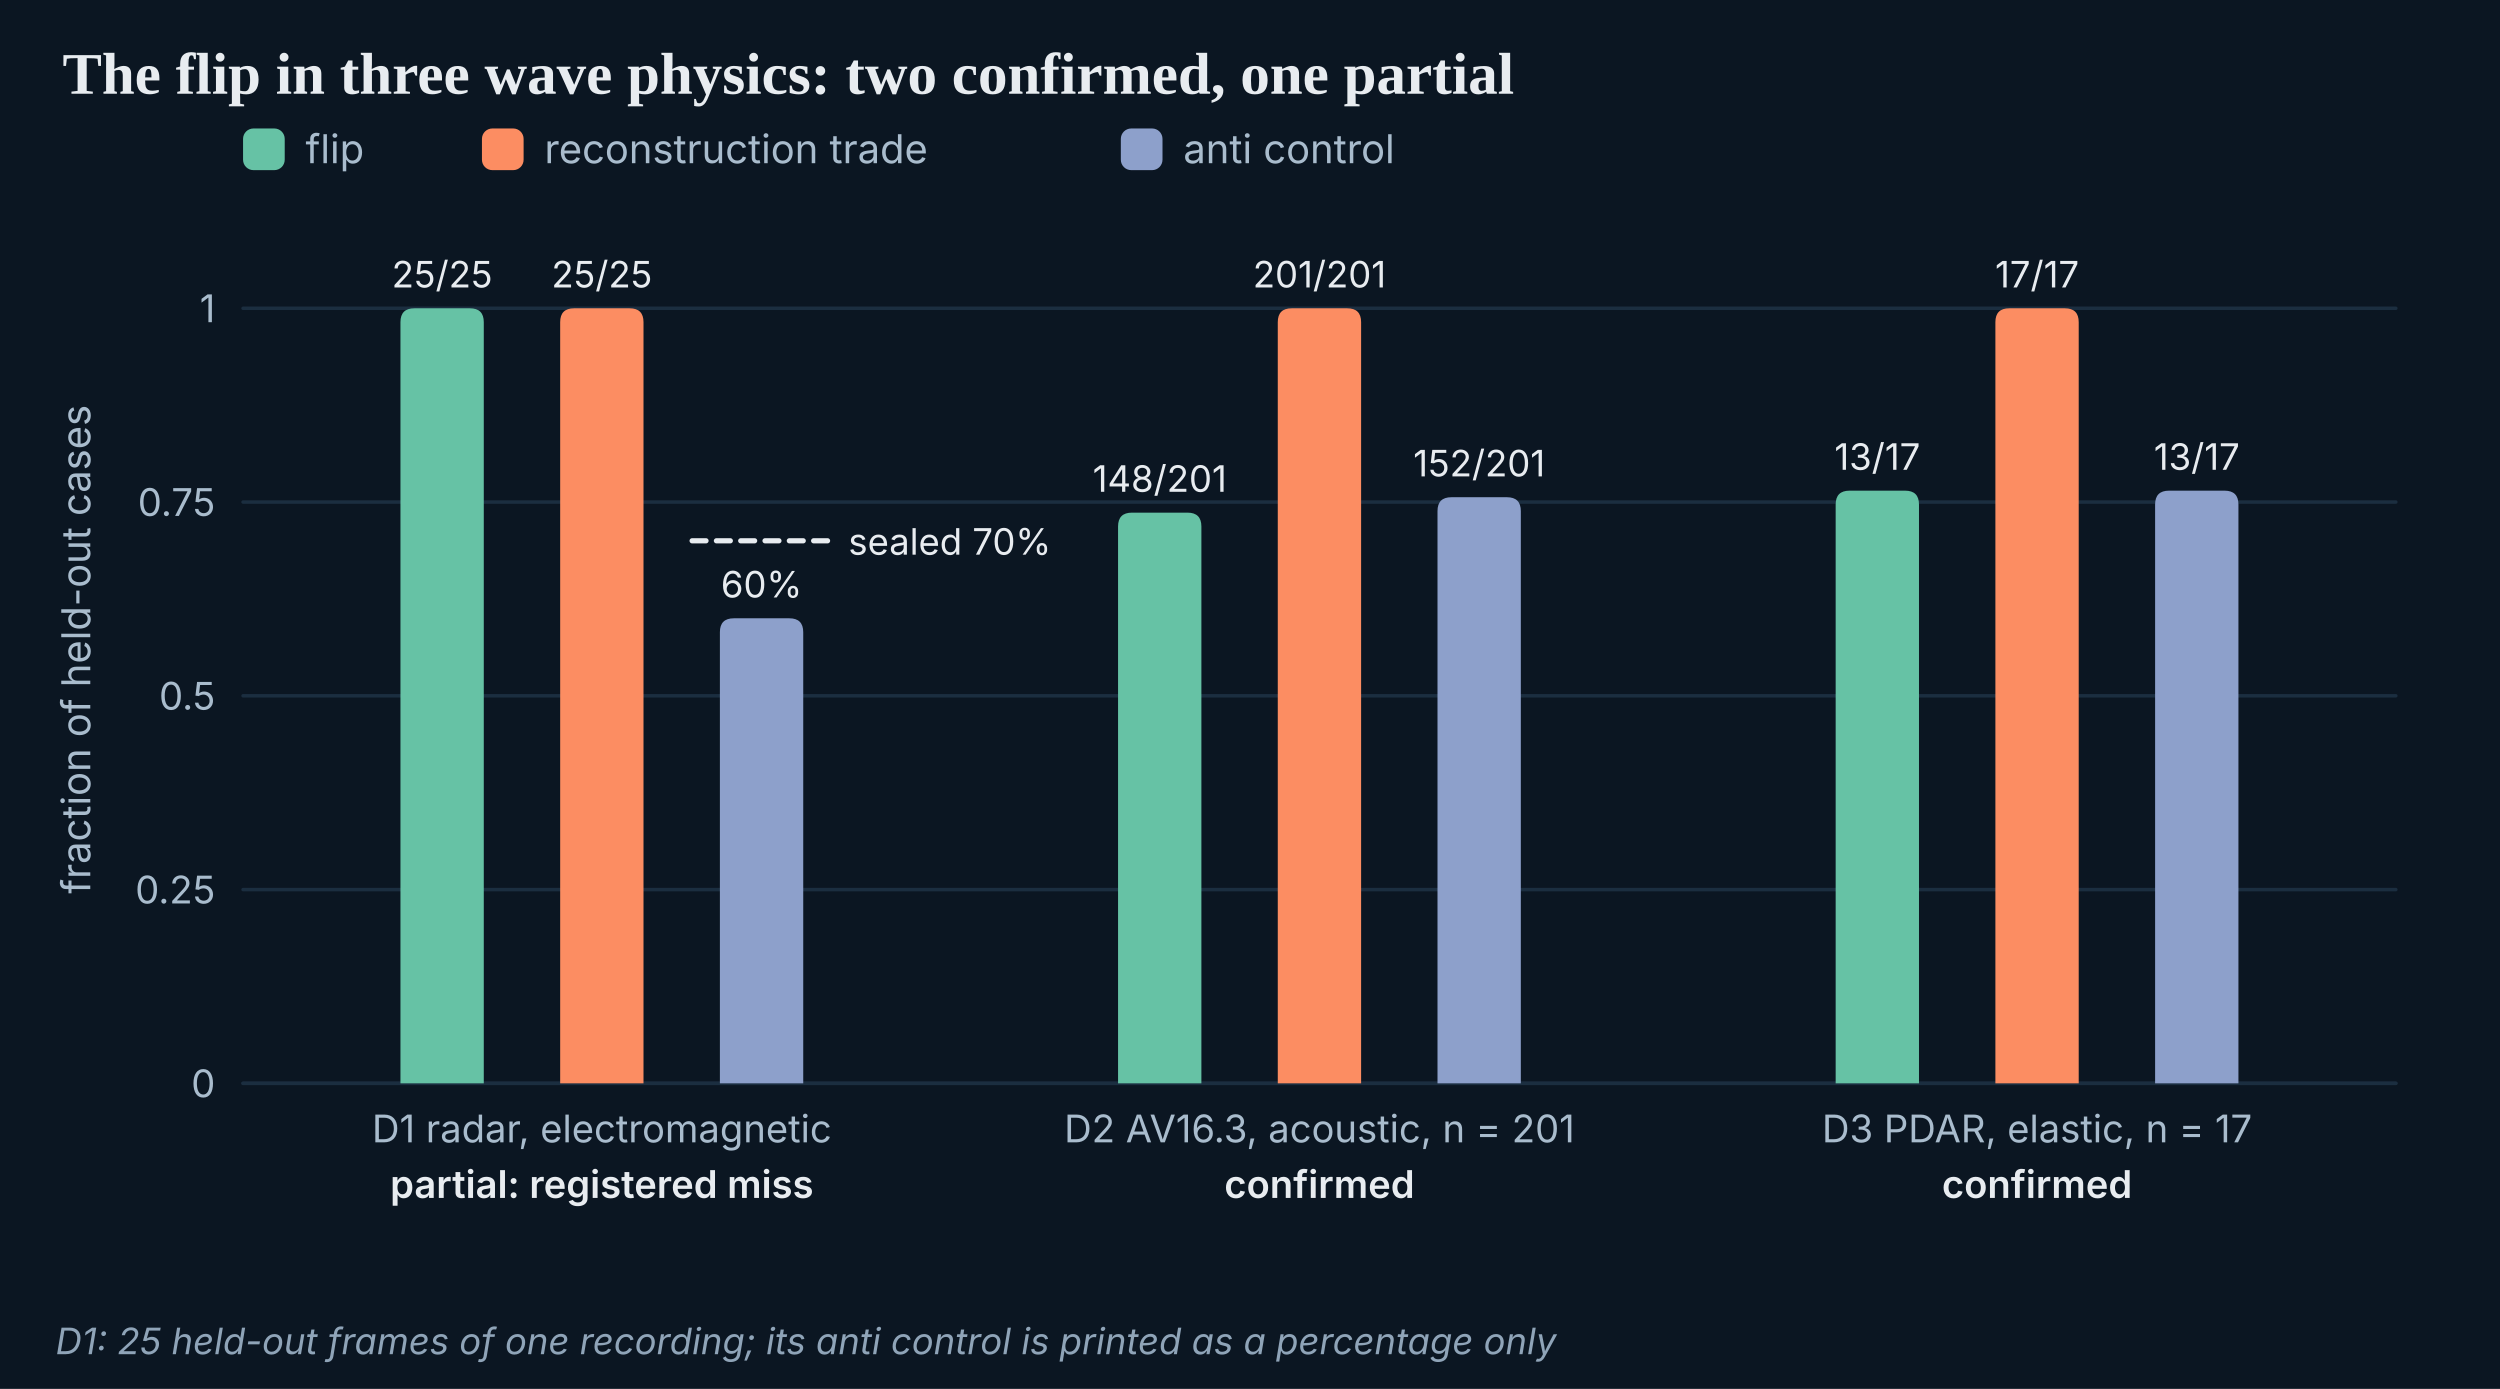
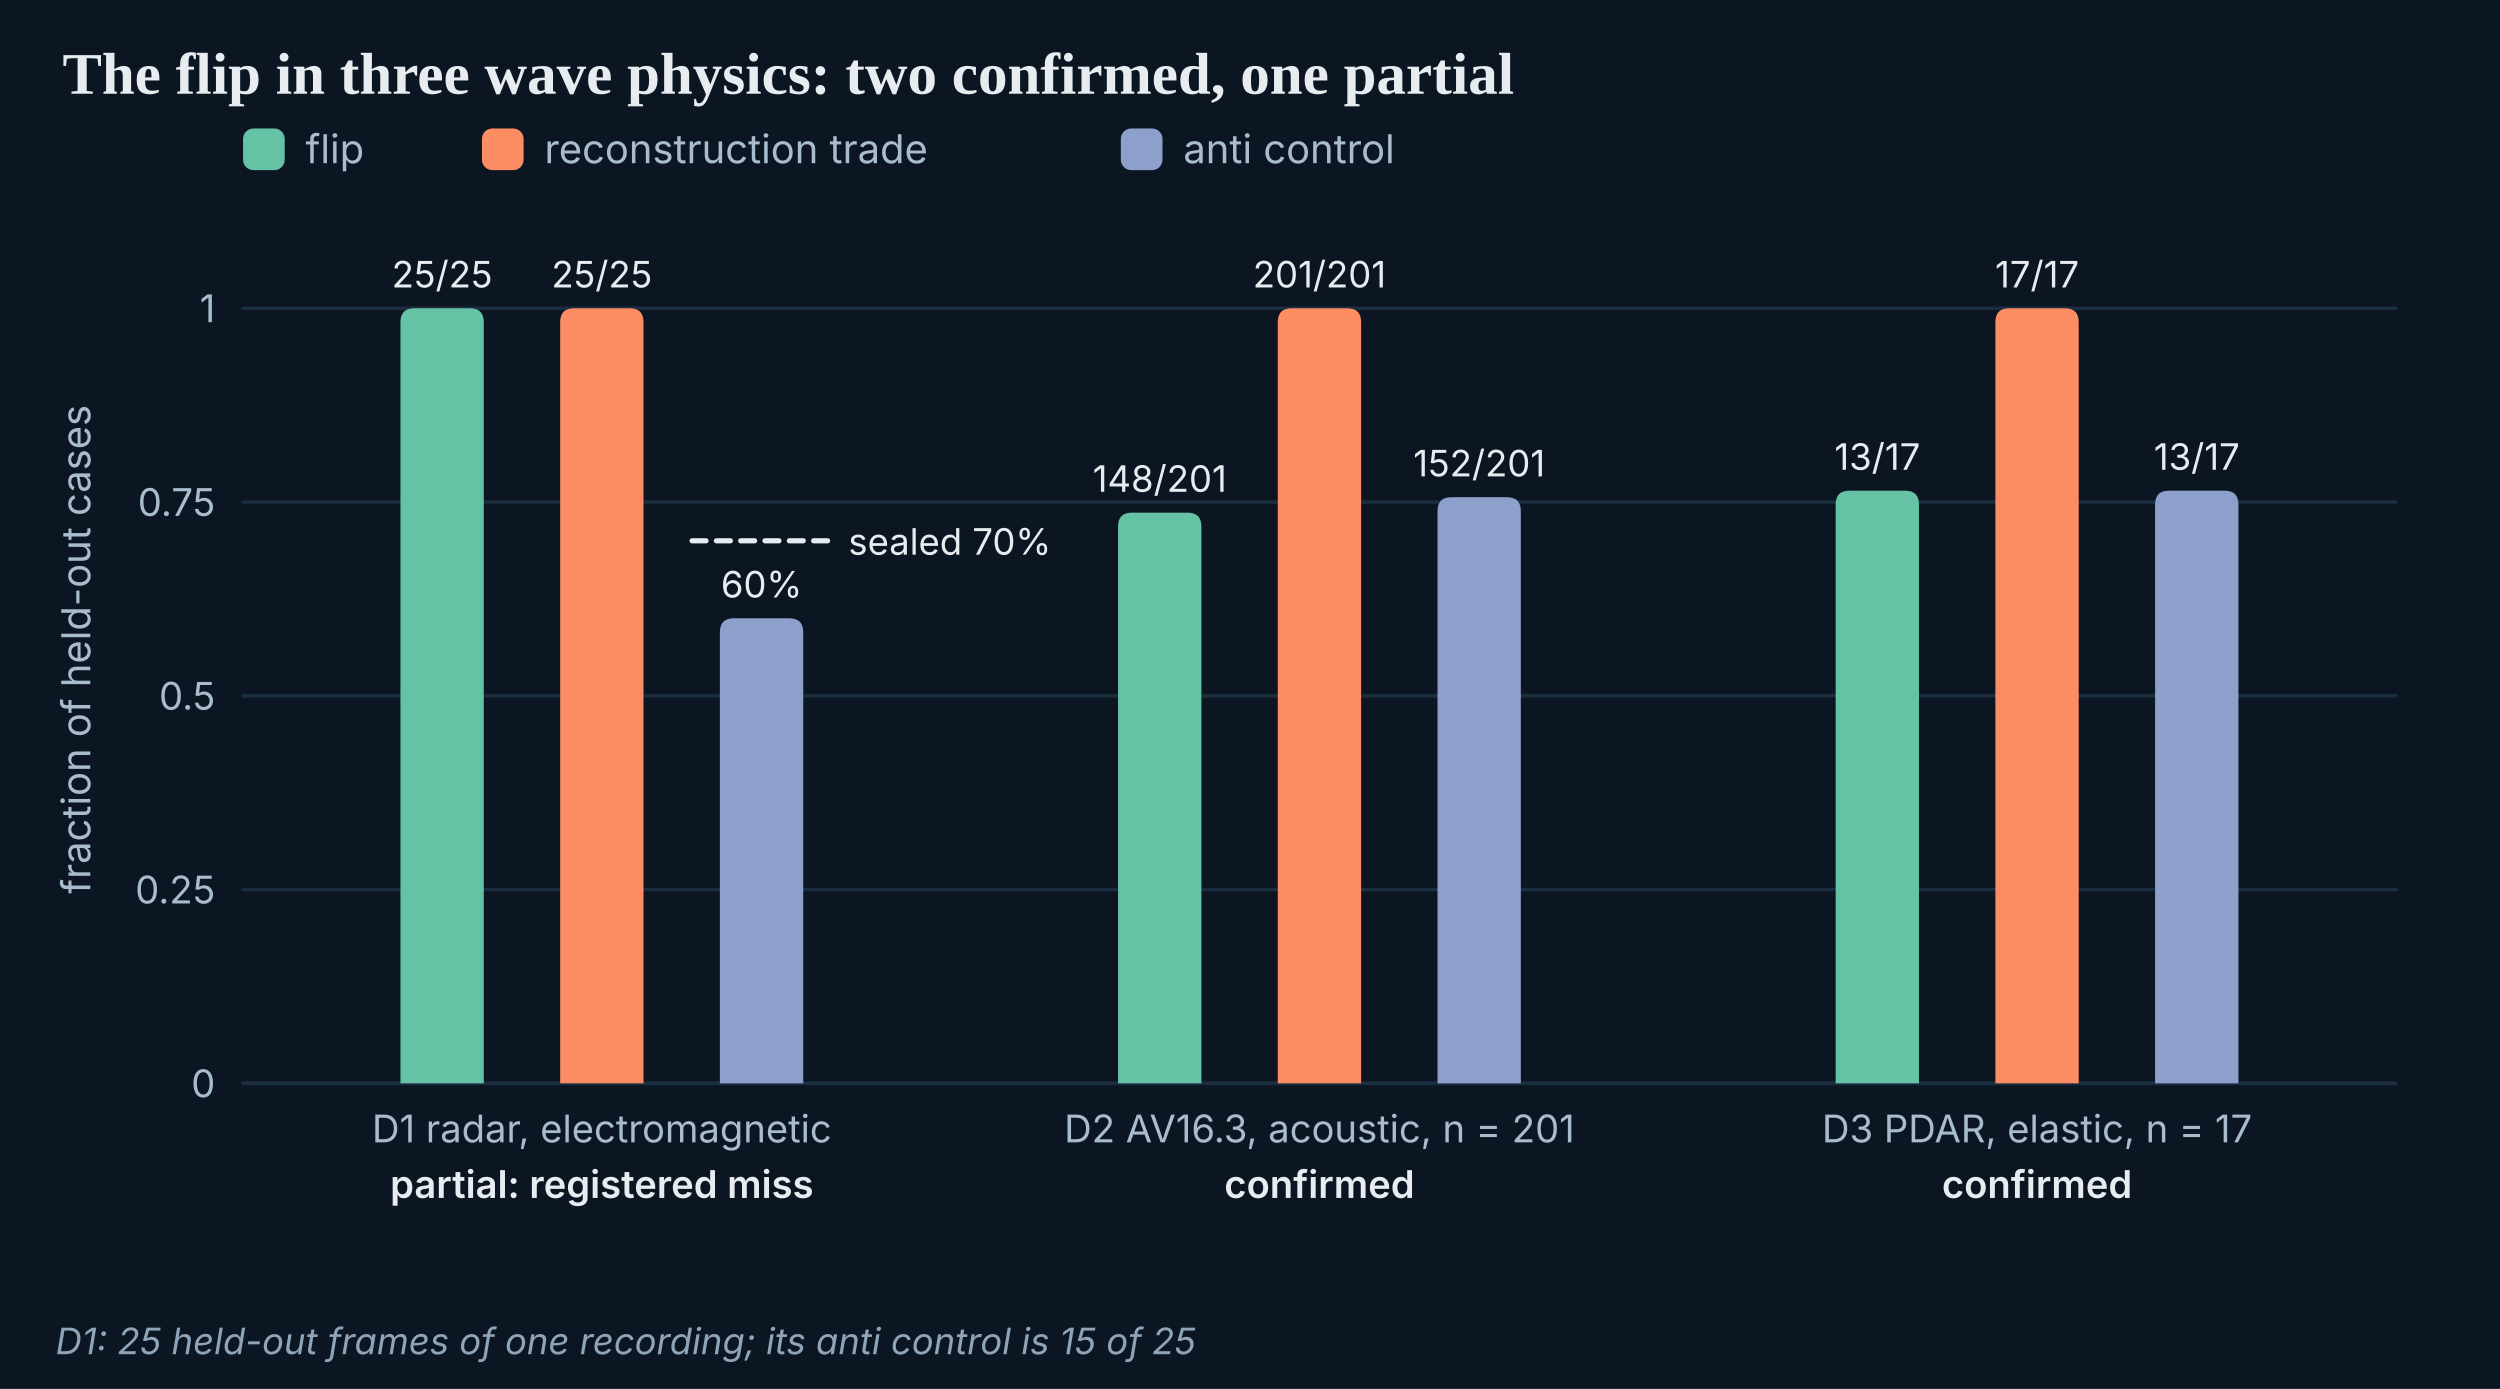
<svg xmlns="http://www.w3.org/2000/svg" width="720" height="400" viewBox="0 0 720 400" role="img" aria-label="The flip in three wave physics: two confirmed, one partial">
  <rect width="100%" height="100%" fill="#0b1622" />
  <text x="18" y="27" font-family="'Crimson Pro', Georgia, 'Times New Roman', serif" font-size="17" font-weight="600" fill="#e8ecf0">The flip in three wave physics: two confirmed, one partial</text>
  <line x1="70.00" y1="312.00" x2="690.00" y2="312.00" stroke="#1b2e40" stroke-width="1" stroke-linecap="round" stroke-opacity="1.0" />
  <text x="62.00" y="316.00" font-family="Inter, -apple-system, 'Segoe UI', Helvetica, Arial, sans-serif" font-size="11" fill="#a9bccd" text-anchor="end" font-weight="normal">0</text>
  <line x1="70.00" y1="256.20" x2="690.00" y2="256.20" stroke="#1b2e40" stroke-width="1" stroke-linecap="round" stroke-opacity="1.0" />
  <text x="62.00" y="260.20" font-family="Inter, -apple-system, 'Segoe UI', Helvetica, Arial, sans-serif" font-size="11" fill="#a9bccd" text-anchor="end" font-weight="normal">0.25</text>
  <line x1="70.00" y1="200.39" x2="690.00" y2="200.39" stroke="#1b2e40" stroke-width="1" stroke-linecap="round" stroke-opacity="1.0" />
  <text x="62.00" y="204.39" font-family="Inter, -apple-system, 'Segoe UI', Helvetica, Arial, sans-serif" font-size="11" fill="#a9bccd" text-anchor="end" font-weight="normal">0.5</text>
  <line x1="70.00" y1="144.59" x2="690.00" y2="144.59" stroke="#1b2e40" stroke-width="1" stroke-linecap="round" stroke-opacity="1.0" />
  <text x="62.00" y="148.59" font-family="Inter, -apple-system, 'Segoe UI', Helvetica, Arial, sans-serif" font-size="11" fill="#a9bccd" text-anchor="end" font-weight="normal">0.75</text>
  <line x1="70.00" y1="88.79" x2="690.00" y2="88.79" stroke="#1b2e40" stroke-width="1" stroke-linecap="round" stroke-opacity="1.0" />
  <text x="62.00" y="92.79" font-family="Inter, -apple-system, 'Segoe UI', Helvetica, Arial, sans-serif" font-size="11" fill="#a9bccd" text-anchor="end" font-weight="normal">1</text>
  <line x1="70.00" y1="312.00" x2="690.00" y2="312.00" stroke="#1b2e40" stroke-width="1" stroke-linecap="round" stroke-opacity="1.0" />
  <text x="26.00" y="187.00" font-family="Inter, -apple-system, 'Segoe UI', Helvetica, Arial, sans-serif" font-size="11.5" fill="#a9bccd" text-anchor="middle" font-weight="normal" transform="rotate(-90 26.00 187.00)">fraction of held-out cases</text>
  <path d="M115.33,312.00 L115.33,92.79 Q115.33,88.79 119.33,88.79 L135.33,88.79 Q139.33,88.79 139.33,92.79 L139.33,312.00 Z" fill="#66c2a5" fill-opacity="1.0" />
  <text x="127.33" y="82.79" font-family="Inter, -apple-system, 'Segoe UI', Helvetica, Arial, sans-serif" font-size="10.5" fill="#e8ecf0" text-anchor="middle" font-weight="normal">25/25</text>
  <path d="M161.33,312.00 L161.33,92.79 Q161.33,88.79 165.33,88.79 L181.33,88.79 Q185.33,88.79 185.33,92.79 L185.33,312.00 Z" fill="#fc8d62" fill-opacity="1.0" />
  <text x="173.33" y="82.79" font-family="Inter, -apple-system, 'Segoe UI', Helvetica, Arial, sans-serif" font-size="10.5" fill="#e8ecf0" text-anchor="middle" font-weight="normal">25/25</text>
  <path d="M207.33,312.00 L207.33,182.07 Q207.33,178.07 211.33,178.07 L227.33,178.07 Q231.33,178.07 231.33,182.07 L231.33,312.00 Z" fill="#8da0cb" fill-opacity="1.0" />
  <text x="219.33" y="172.07" font-family="Inter, -apple-system, 'Segoe UI', Helvetica, Arial, sans-serif" font-size="10.5" fill="#e8ecf0" text-anchor="middle" font-weight="normal">60%</text>
  <line x1="199.33" y1="155.75" x2="239.33" y2="155.75" stroke="#e8ecf0" stroke-width="1.5" stroke-linecap="round" stroke-dasharray="4 3" stroke-opacity="1.0" />
  <text x="244.33" y="159.75" font-family="Inter, -apple-system, 'Segoe UI', Helvetica, Arial, sans-serif" font-size="10.5" fill="#e8ecf0" text-anchor="start" font-weight="normal">sealed 70%</text>
  <text x="173.33" y="329.00" font-family="Inter, -apple-system, 'Segoe UI', Helvetica, Arial, sans-serif" font-size="11" fill="#a9bccd" text-anchor="middle" font-weight="normal">D1 radar, electromagnetic</text>
  <text x="173.33" y="345.00" font-family="Inter, -apple-system, 'Segoe UI', Helvetica, Arial, sans-serif" font-size="11" fill="#e8ecf0" text-anchor="middle" font-weight="600">partial: registered miss</text>
  <path d="M322.00,312.00 L322.00,151.64 Q322.00,147.64 326.00,147.64 L342.00,147.64 Q346.00,147.64 346.00,151.64 L346.00,312.00 Z" fill="#66c2a5" fill-opacity="1.0" />
  <text x="334.00" y="141.64" font-family="Inter, -apple-system, 'Segoe UI', Helvetica, Arial, sans-serif" font-size="10.5" fill="#e8ecf0" text-anchor="middle" font-weight="normal">148/201</text>
  <path d="M368.00,312.00 L368.00,92.79 Q368.00,88.79 372.00,88.79 L388.00,88.79 Q392.00,88.79 392.00,92.79 L392.00,312.00 Z" fill="#fc8d62" fill-opacity="1.0" />
  <text x="380.00" y="82.79" font-family="Inter, -apple-system, 'Segoe UI', Helvetica, Arial, sans-serif" font-size="10.5" fill="#e8ecf0" text-anchor="middle" font-weight="normal">201/201</text>
  <path d="M414.00,312.00 L414.00,147.20 Q414.00,143.20 418.00,143.20 L434.00,143.20 Q438.00,143.20 438.00,147.20 L438.00,312.00 Z" fill="#8da0cb" fill-opacity="1.0" />
  <text x="426.00" y="137.20" font-family="Inter, -apple-system, 'Segoe UI', Helvetica, Arial, sans-serif" font-size="10.5" fill="#e8ecf0" text-anchor="middle" font-weight="normal">152/201</text>
  <text x="380.00" y="329.00" font-family="Inter, -apple-system, 'Segoe UI', Helvetica, Arial, sans-serif" font-size="11" fill="#a9bccd" text-anchor="middle" font-weight="normal">D2 AV16.3, acoustic, n = 201</text>
  <text x="380.00" y="345.00" font-family="Inter, -apple-system, 'Segoe UI', Helvetica, Arial, sans-serif" font-size="11" fill="#e8ecf0" text-anchor="middle" font-weight="600">confirmed</text>
  <path d="M528.67,312.00 L528.67,145.31 Q528.67,141.31 532.67,141.31 L548.67,141.31 Q552.67,141.31 552.67,145.31 L552.67,312.00 Z" fill="#66c2a5" fill-opacity="1.0" />
  <text x="540.67" y="135.31" font-family="Inter, -apple-system, 'Segoe UI', Helvetica, Arial, sans-serif" font-size="10.5" fill="#e8ecf0" text-anchor="middle" font-weight="normal">13/17</text>
  <path d="M574.67,312.00 L574.67,92.79 Q574.67,88.79 578.67,88.79 L594.67,88.79 Q598.67,88.79 598.67,92.79 L598.67,312.00 Z" fill="#fc8d62" fill-opacity="1.0" />
  <text x="586.67" y="82.79" font-family="Inter, -apple-system, 'Segoe UI', Helvetica, Arial, sans-serif" font-size="10.5" fill="#e8ecf0" text-anchor="middle" font-weight="normal">17/17</text>
  <path d="M620.67,312.00 L620.67,145.31 Q620.67,141.31 624.67,141.31 L640.67,141.31 Q644.67,141.31 644.67,145.31 L644.67,312.00 Z" fill="#8da0cb" fill-opacity="1.0" />
  <text x="632.67" y="135.31" font-family="Inter, -apple-system, 'Segoe UI', Helvetica, Arial, sans-serif" font-size="10.5" fill="#e8ecf0" text-anchor="middle" font-weight="normal">13/17</text>
  <text x="586.67" y="329.00" font-family="Inter, -apple-system, 'Segoe UI', Helvetica, Arial, sans-serif" font-size="11" fill="#a9bccd" text-anchor="middle" font-weight="normal">D3 PDAR, elastic, n = 17</text>
  <text x="586.67" y="345.00" font-family="Inter, -apple-system, 'Segoe UI', Helvetica, Arial, sans-serif" font-size="11" fill="#e8ecf0" text-anchor="middle" font-weight="600">confirmed</text>
  <rect x="70.00" y="37.00" width="12" height="12" rx="3" fill="#66c2a5" />
  <text x="88.00" y="47.00" font-family="Inter, -apple-system, 'Segoe UI', Helvetica, Arial, sans-serif" font-size="11.5" fill="#a9bccd" text-anchor="start" font-weight="normal">flip</text>
  <rect x="138.80" y="37.00" width="12" height="12" rx="3" fill="#fc8d62" />
  <text x="156.80" y="47.00" font-family="Inter, -apple-system, 'Segoe UI', Helvetica, Arial, sans-serif" font-size="11.5" fill="#a9bccd" text-anchor="start" font-weight="normal">reconstruction trade</text>
  <rect x="322.80" y="37.00" width="12" height="12" rx="3" fill="#8da0cb" />
  <text x="340.80" y="47.00" font-family="Inter, -apple-system, 'Segoe UI', Helvetica, Arial, sans-serif" font-size="11.5" fill="#a9bccd" text-anchor="start" font-weight="normal">anti control</text>
-   <text x="16.00" y="390.00" font-family="Inter, -apple-system, 'Segoe UI', Helvetica, Arial, sans-serif" font-size="10.5" fill="#8fa4b8" text-anchor="start" font-weight="normal" font-style="italic">D1: 25 held-out frames of one recording; its anti control is printed as a percentage only</text>
+   <text x="16.00" y="390.00" font-family="Inter, -apple-system, 'Segoe UI', Helvetica, Arial, sans-serif" font-size="10.5" fill="#8fa4b8" text-anchor="start" font-weight="normal" font-style="italic">D1: 25 held-out frames of one recording; its anti control is 15 of 25</text>
</svg>
